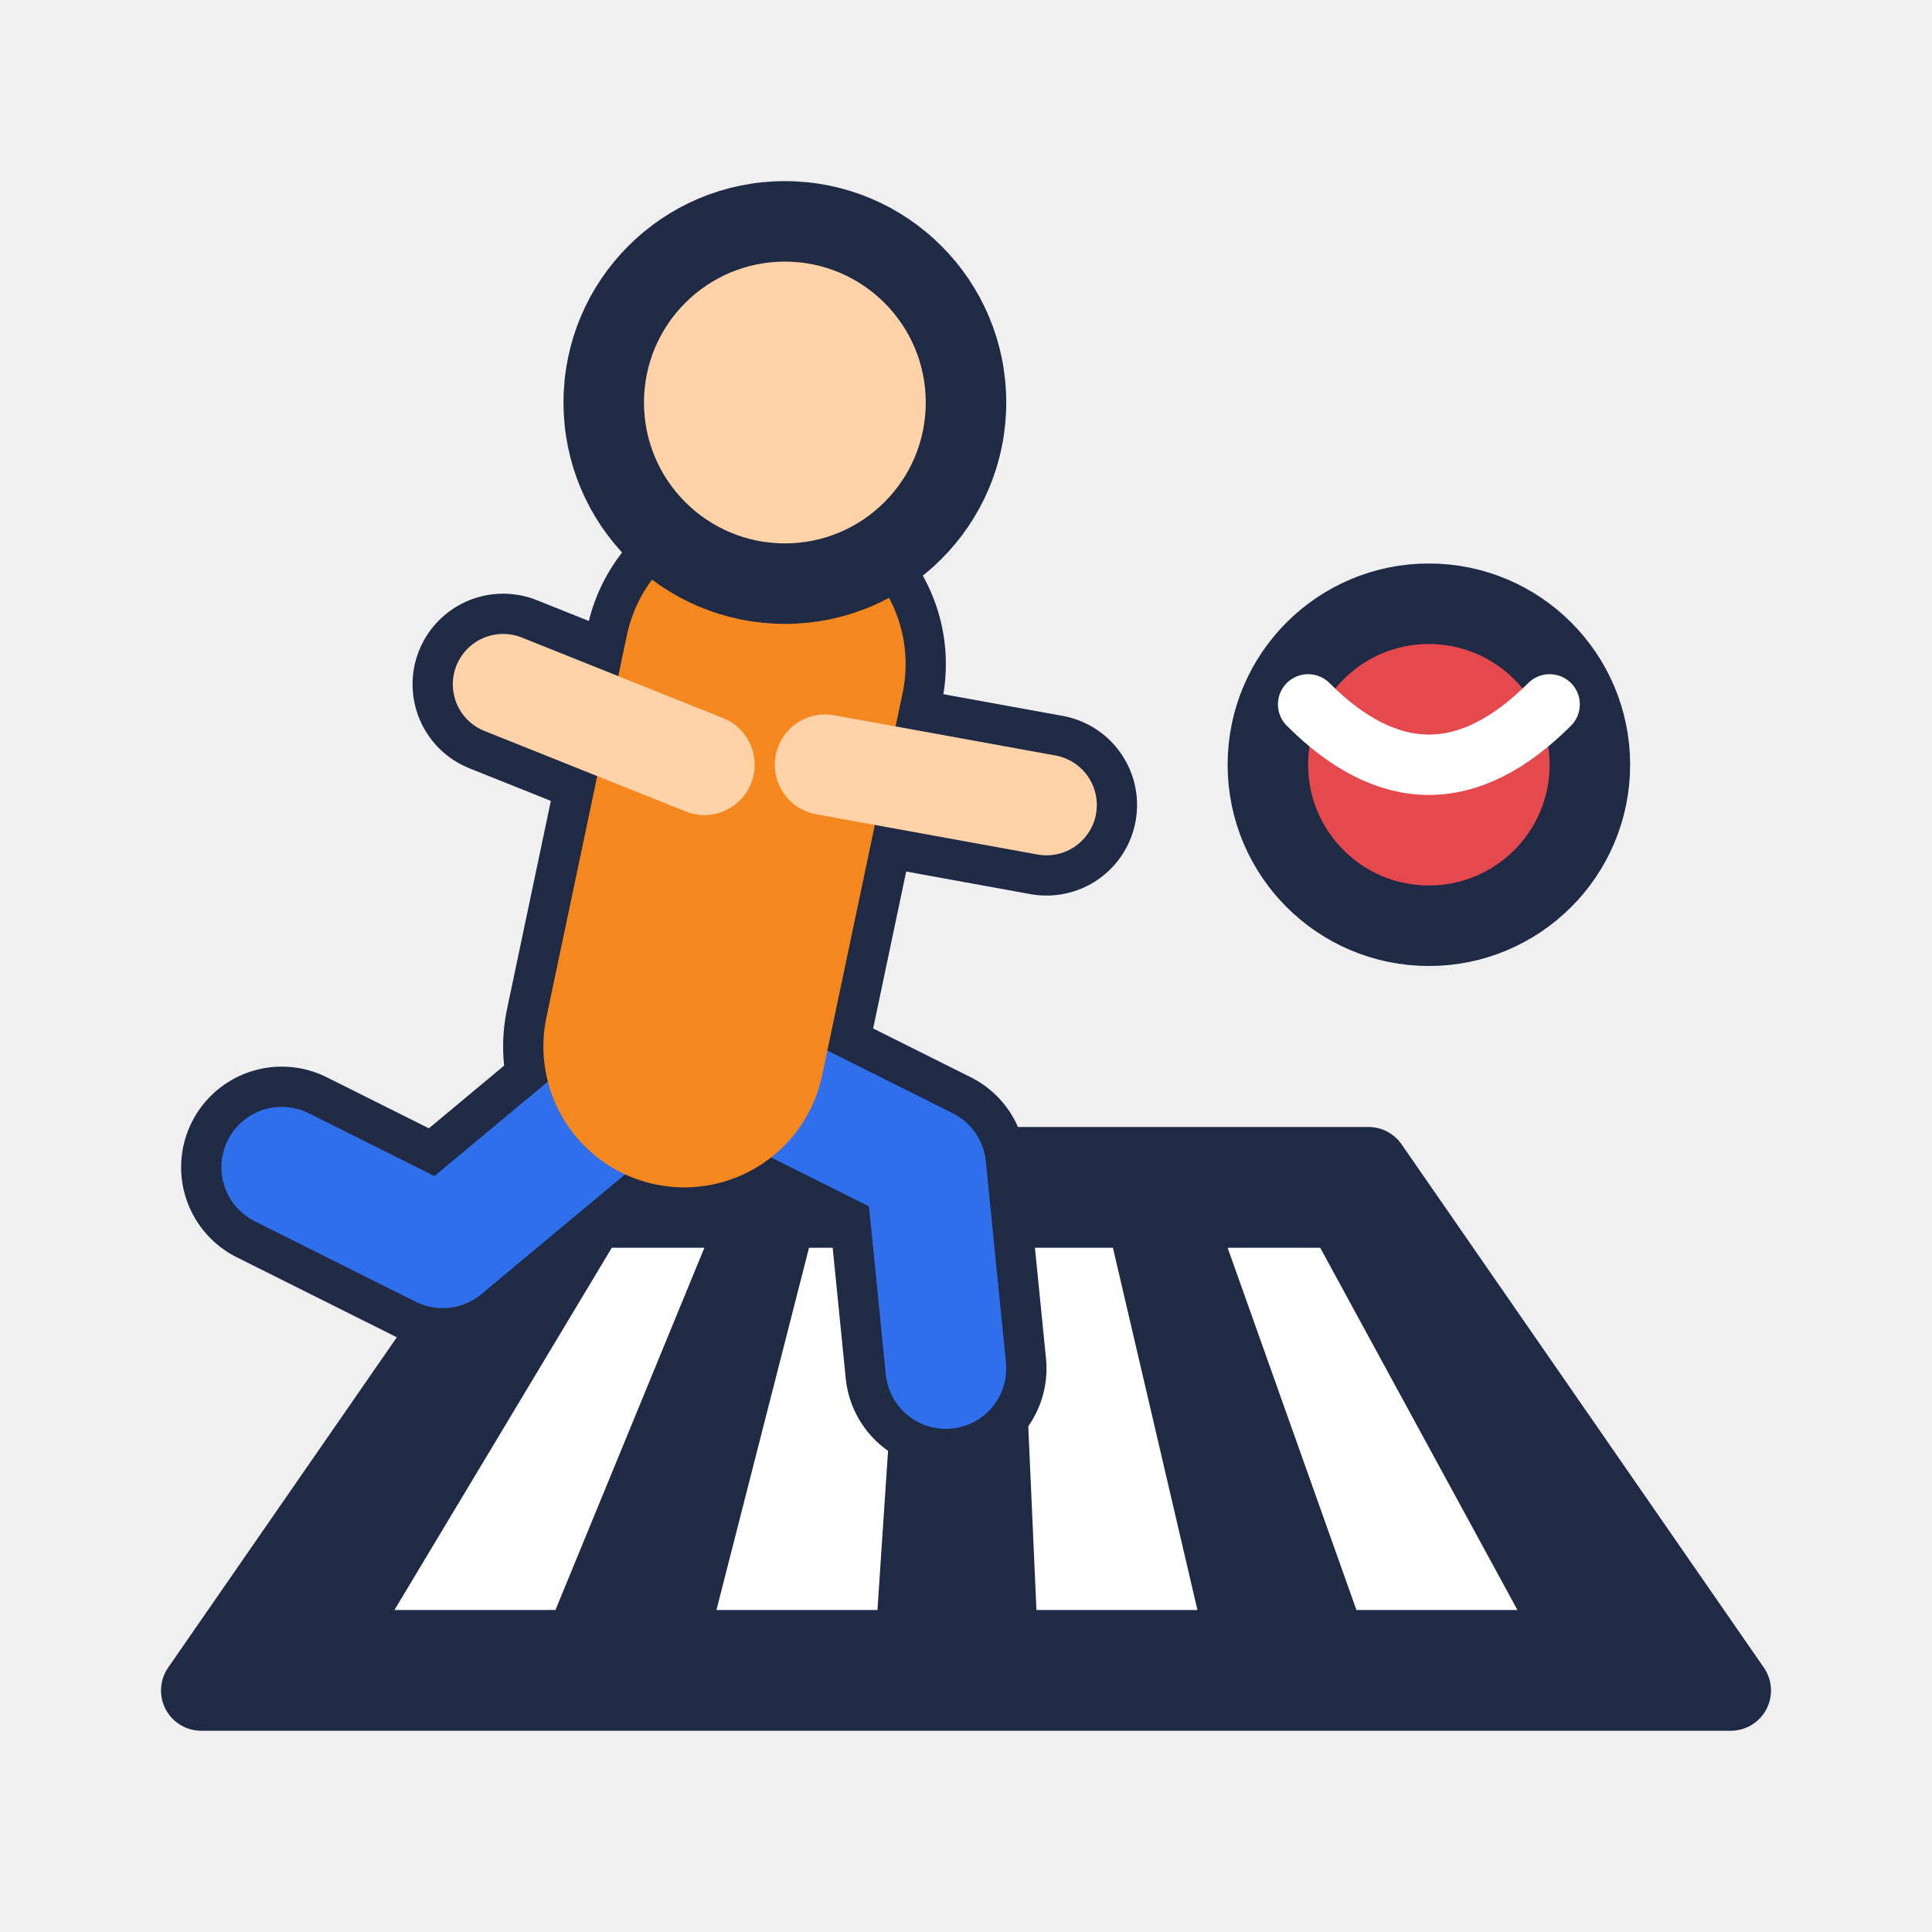
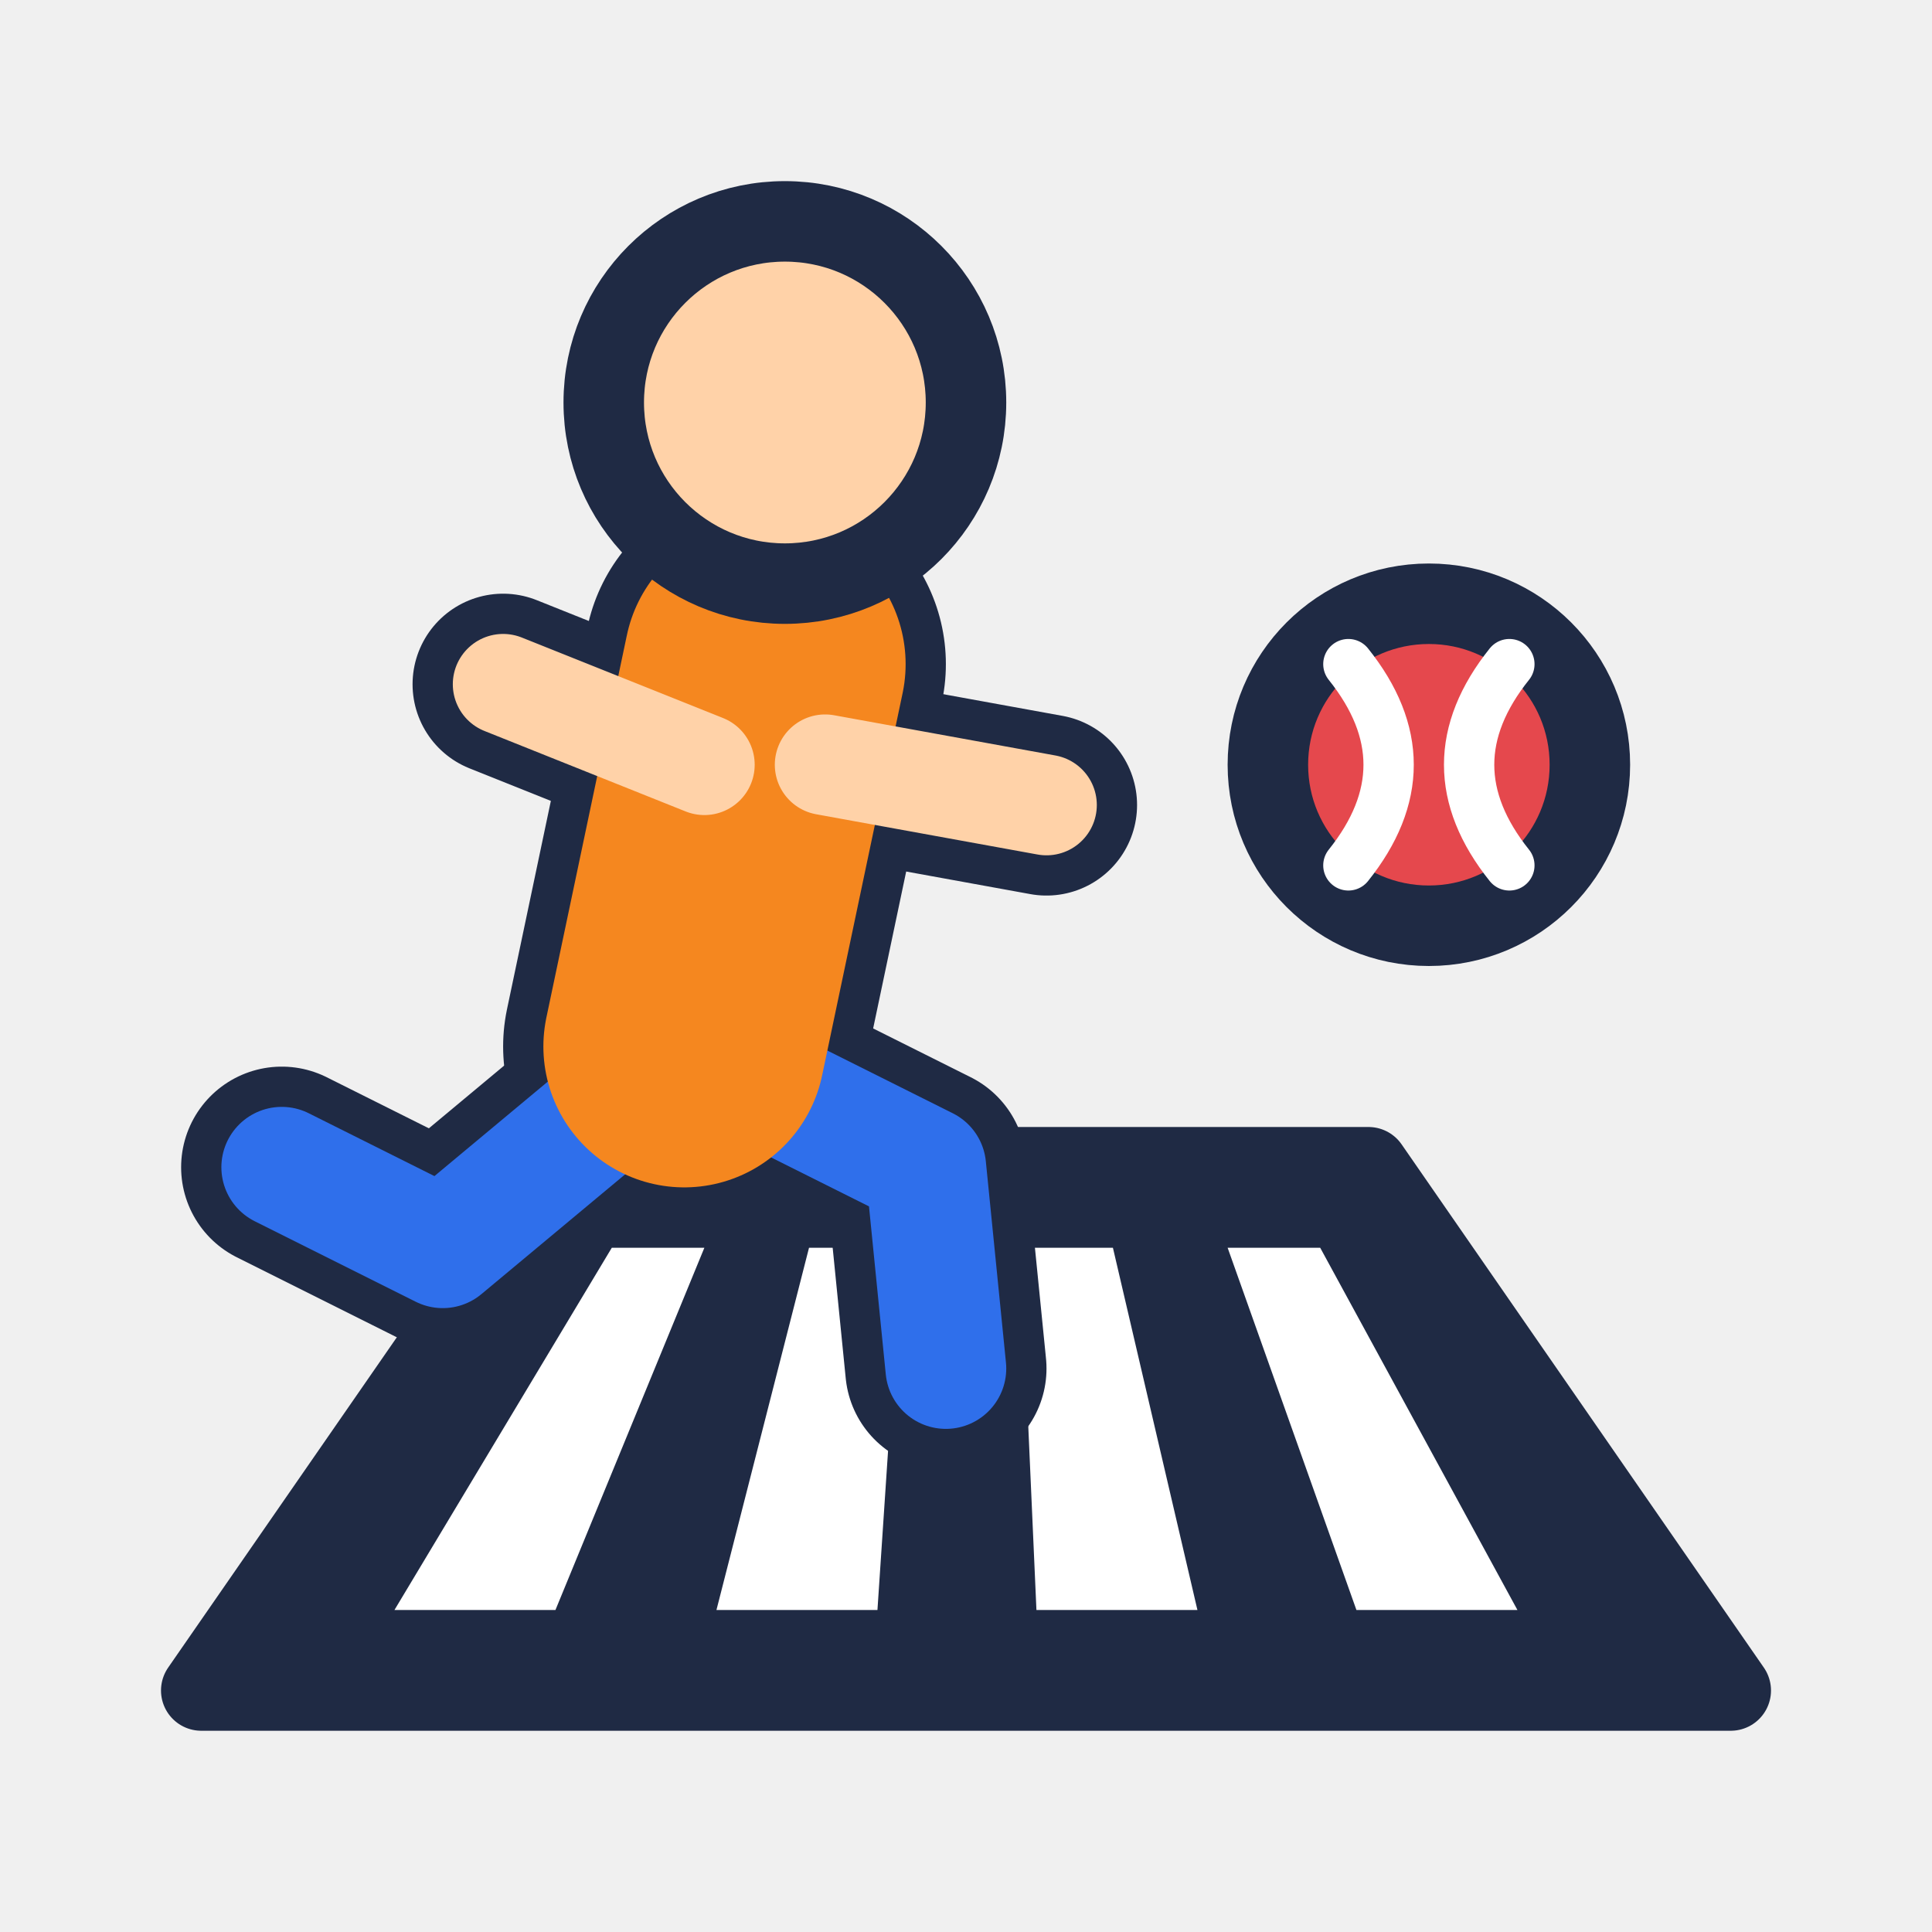
<svg xmlns="http://www.w3.org/2000/svg" viewBox="0 0 96 96">
  <polygon points="28,58 68,58 86,84 10,84" fill="#1f2a44" stroke="#1f2a44" stroke-width="4" stroke-linejoin="round" />
  <g fill="#fff">
    <polygon points="30.4,62 35,62 27.6,80 19.6,80" />
    <polygon points="40.2,62 44.8,62 43.6,80 35.6,80" />
    <polygon points="50.7,62 55.3,62 59.5,80 51.5,80" />
    <polygon points="61,62 65.6,62 75.4,80 67.4,80" />
  </g>
  <g fill="none" stroke-linecap="round" stroke-linejoin="round">
    <g stroke="#1f2a44">
      <path d="M34 52 22 62 14 58M34 52 46 58 47 68" stroke-width="10" />
      <path d="M38 33 34 52" stroke-width="18" />
      <path d="M41 38 52 40M35 38 25 34" stroke-width="9" />
    </g>
    <path d="M34 52 22 62 14 58M34 52 46 58 47 68" stroke="#2f6feb" stroke-width="6" />
    <path d="M38 33 34 52" stroke="#f5871f" stroke-width="14" />
    <path d="M41 38 52 40M35 38 25 34" stroke="#ffd2a8" stroke-width="5" />
  </g>
  <circle cx="39" cy="20" r="9" fill="#ffd2a8" stroke="#1f2a44" stroke-width="4" />
  <circle cx="71" cy="38" r="8" fill="#e5484d" stroke="#1f2a44" stroke-width="4" />
-   <path d="M65 35Q71 41 77 35" fill="none" stroke="#fff" stroke-width="3" stroke-linecap="round" />
+   <path d="M67 33Q71 38 67 43M75 33Q71 38 75 43" fill="none" stroke="#fff" stroke-width="2.5" stroke-linecap="round" />
</svg>
